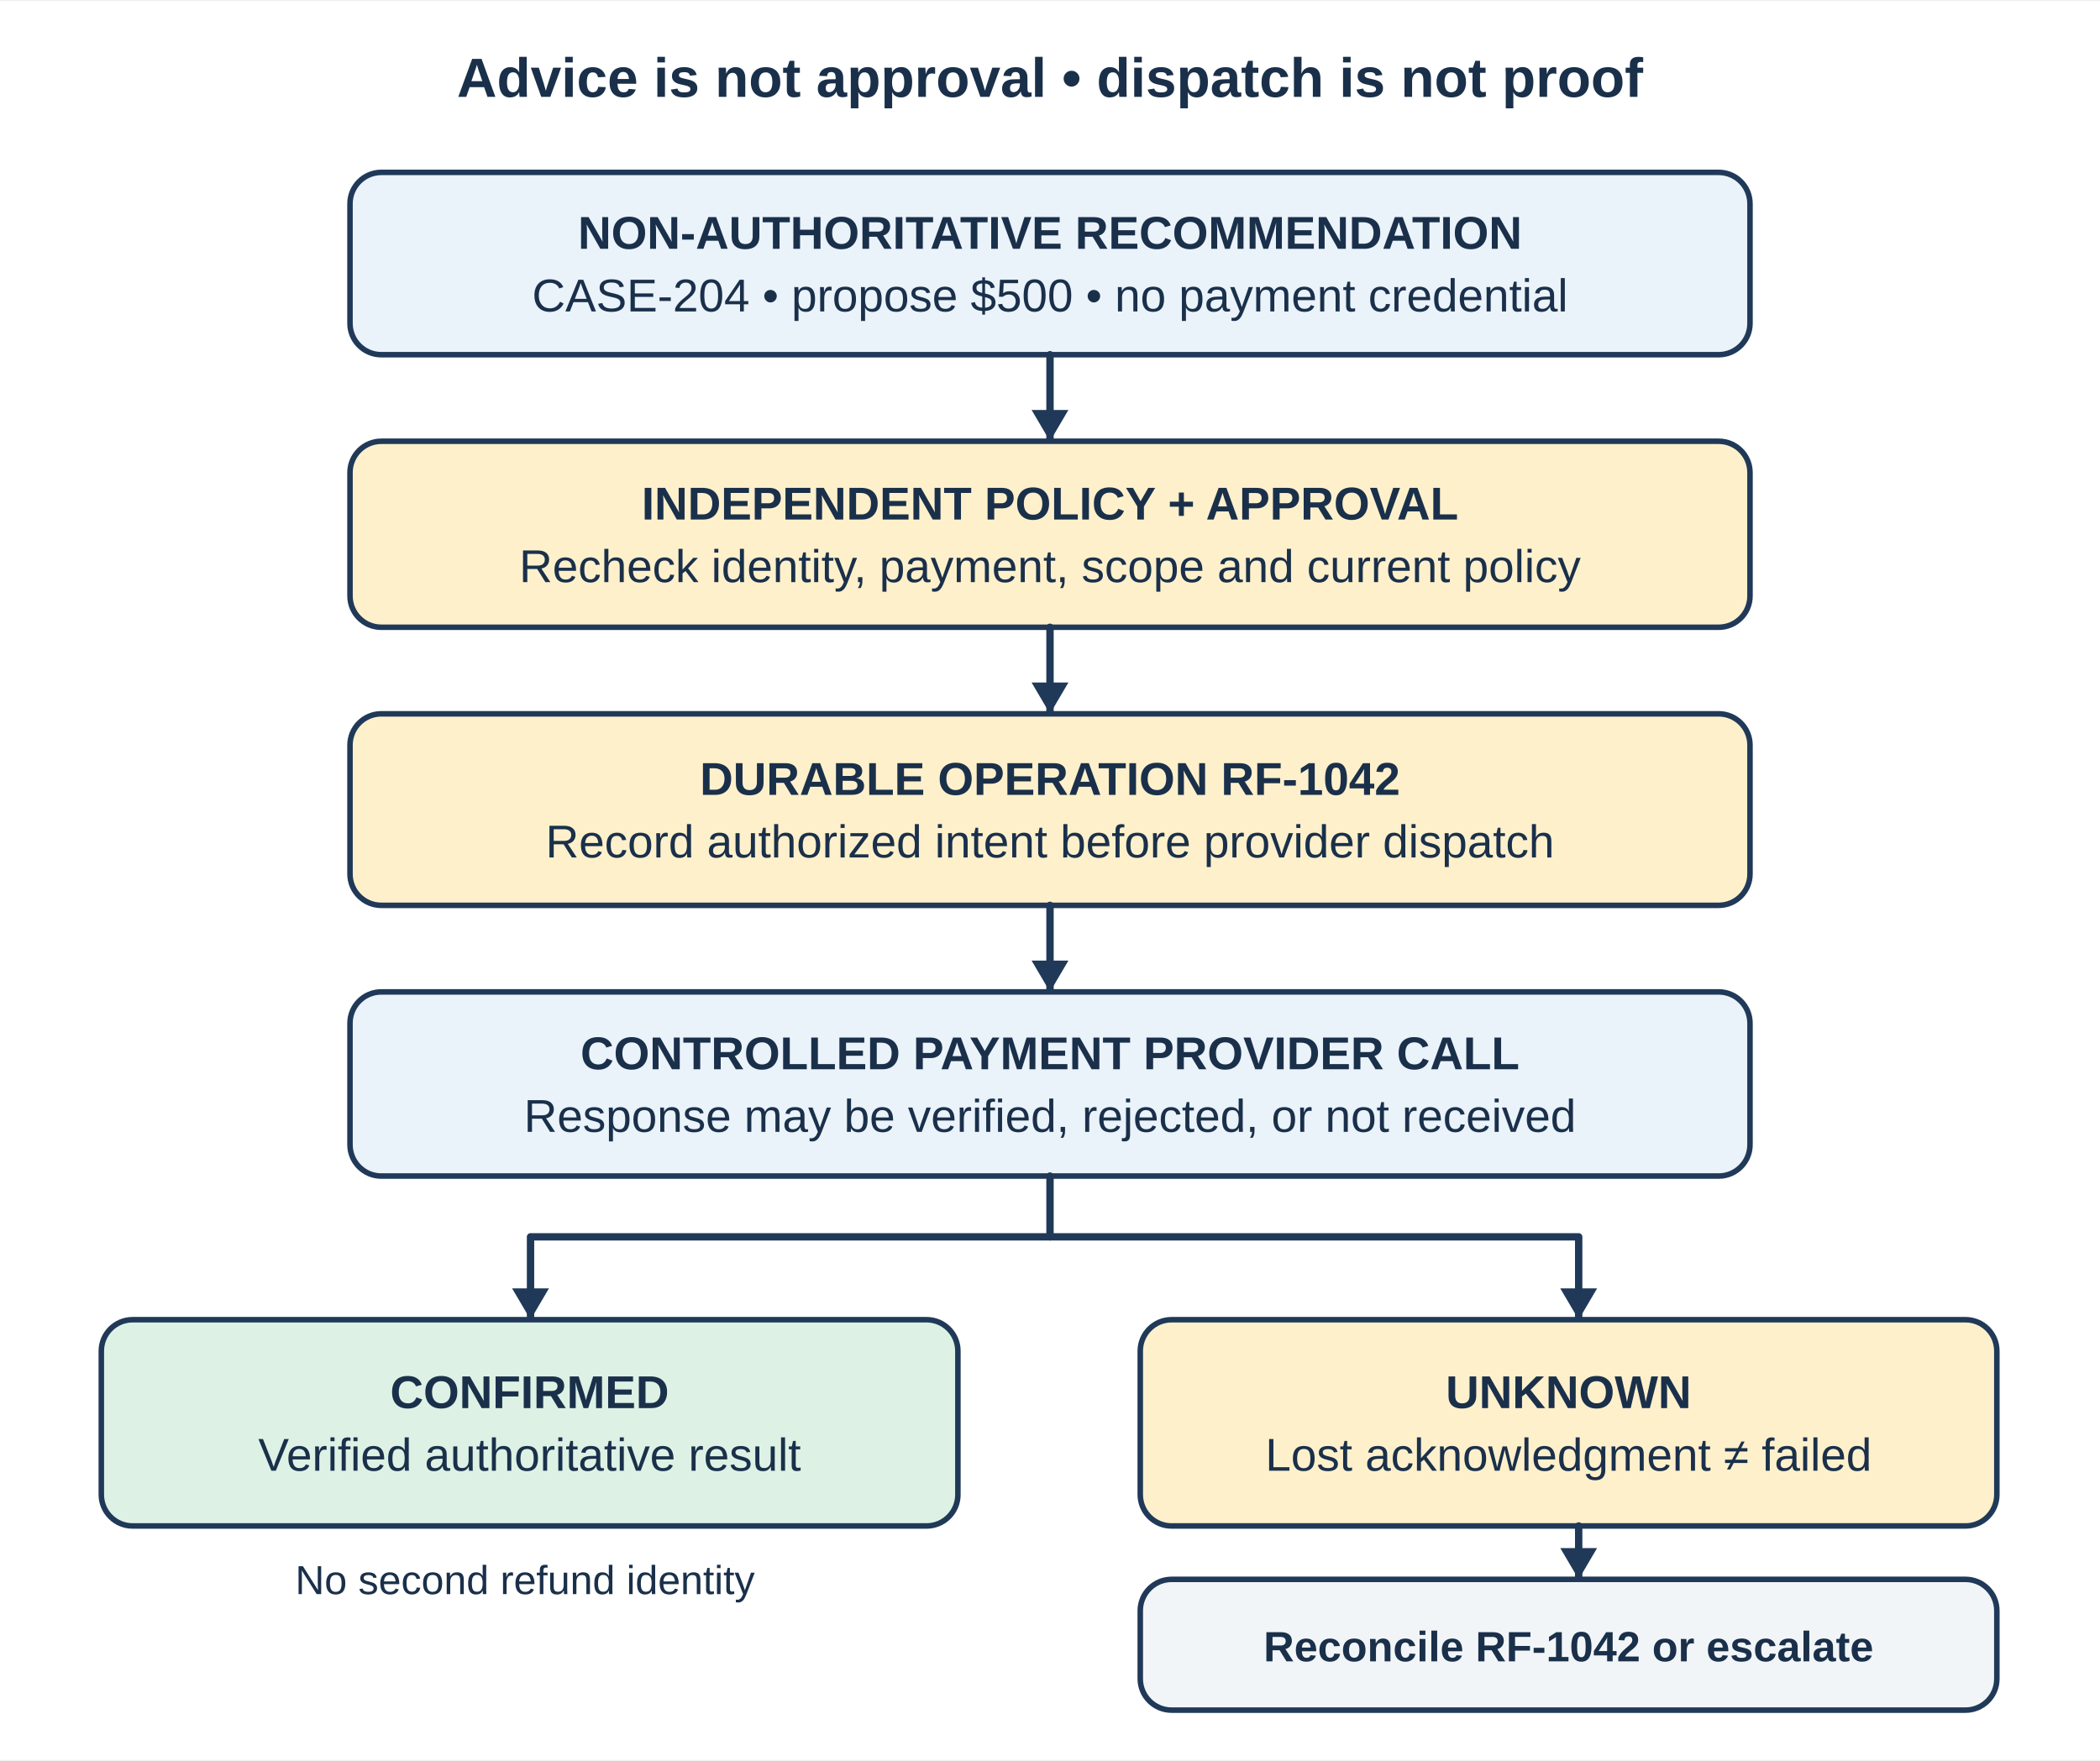
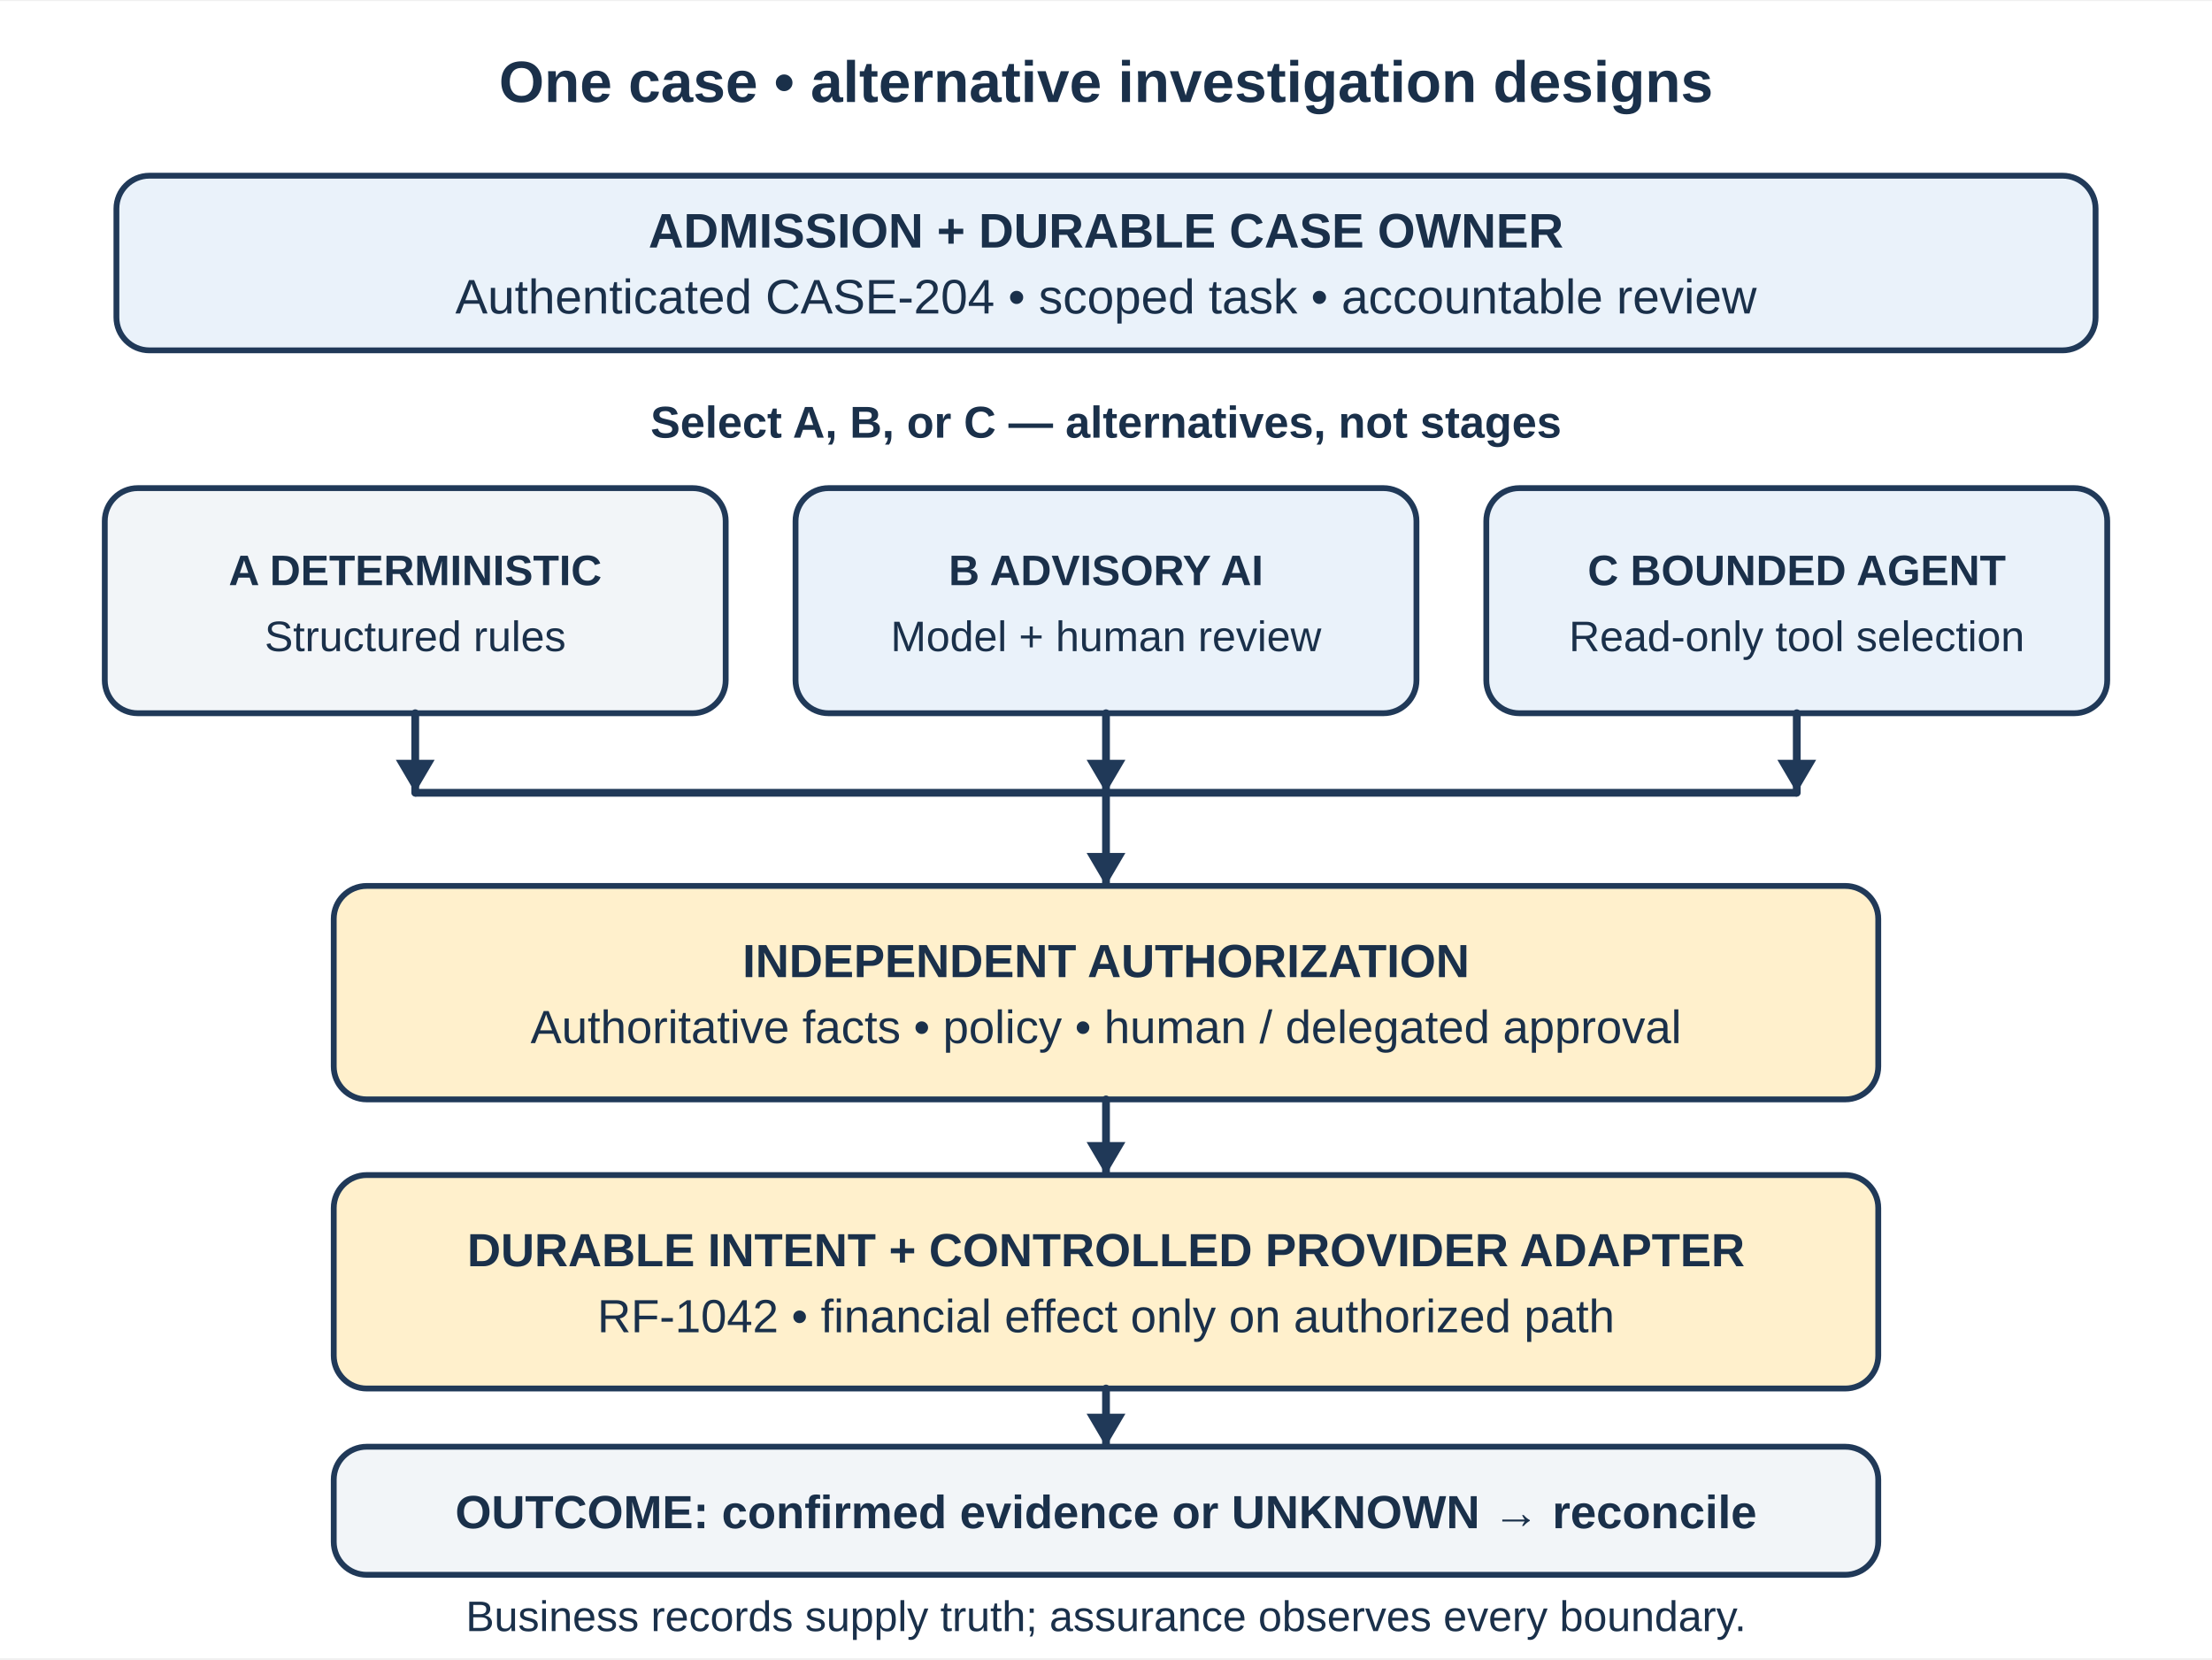
- <svg xmlns="http://www.w3.org/2000/svg" width="5.75in" height="4.823in" viewBox="0 0 1140 955">
-   <rect x="0" y="0" width="1140" height="955" fill="white" />
-   <text x="570" y="52" font-family="Arial,Helvetica,sans-serif" font-size="30" font-weight="bold" text-anchor="middle" fill="#1A304A">Advice is not approval • dispatch is not proof</text>
-   <rect x="190" y="93" width="760" height="99" rx="17" fill="#EAF2FA" stroke="#203958" stroke-width="3" />
-   <text x="570.0" y="134.5" font-family="Arial,Helvetica,sans-serif" font-size="25" text-anchor="middle" fill="#1A304A" font-weight="bold">NON-AUTHORITATIVE RECOMMENDATION</text>
-   <text x="570.0" y="168.5" font-family="Arial,Helvetica,sans-serif" font-size="25" text-anchor="middle" fill="#1A304A" font-weight="normal">CASE-204 • propose $500 • no payment credential</text>
-   <polyline points="570,192 570,239" fill="none" stroke="#203958" stroke-width="4" stroke-linejoin="round" stroke-linecap="round" />
-   <polygon points="570,239 560,222 580,222" fill="#203958" />
-   <rect x="190" y="239" width="760" height="101" rx="17" fill="#FFF0CC" stroke="#203958" stroke-width="3" />
-   <text x="570.0" y="281.5" font-family="Arial,Helvetica,sans-serif" font-size="25" text-anchor="middle" fill="#1A304A" font-weight="bold">INDEPENDENT POLICY + APPROVAL</text>
-   <text x="570.0" y="315.5" font-family="Arial,Helvetica,sans-serif" font-size="25" text-anchor="middle" fill="#1A304A" font-weight="normal">Recheck identity, payment, scope and current policy</text>
-   <polyline points="570,340 570,387" fill="none" stroke="#203958" stroke-width="4" stroke-linejoin="round" stroke-linecap="round" />
-   <polygon points="570,387 560,370 580,370" fill="#203958" />
-   <rect x="190" y="387" width="760" height="104" rx="17" fill="#FFF0CC" stroke="#203958" stroke-width="3" />
-   <text x="570.0" y="431.0" font-family="Arial,Helvetica,sans-serif" font-size="25" text-anchor="middle" fill="#1A304A" font-weight="bold">DURABLE OPERATION RF-1042</text>
-   <text x="570.0" y="465.0" font-family="Arial,Helvetica,sans-serif" font-size="25" text-anchor="middle" fill="#1A304A" font-weight="normal">Record authorized intent before provider dispatch</text>
-   <polyline points="570,491 570,538" fill="none" stroke="#203958" stroke-width="4" stroke-linejoin="round" stroke-linecap="round" />
-   <polygon points="570,538 560,521 580,521" fill="#203958" />
-   <rect x="190" y="538" width="760" height="100" rx="17" fill="#EAF2FA" stroke="#203958" stroke-width="3" />
-   <text x="570.0" y="580.0" font-family="Arial,Helvetica,sans-serif" font-size="25" text-anchor="middle" fill="#1A304A" font-weight="bold">CONTROLLED PAYMENT PROVIDER CALL</text>
-   <text x="570.0" y="614.0" font-family="Arial,Helvetica,sans-serif" font-size="25" text-anchor="middle" fill="#1A304A" font-weight="normal">Response may be verified, rejected, or not received</text>
-   <polyline points="570,638 570,671 288,671 288,716" fill="none" stroke="#203958" stroke-width="4" stroke-linejoin="round" stroke-linecap="round" />
-   <polygon points="288,716 278,699 298,699" fill="#203958" />
-   <polyline points="570,671 857,671 857,716" fill="none" stroke="#203958" stroke-width="4" stroke-linejoin="round" stroke-linecap="round" />
-   <polygon points="857,716 847,699 867,699" fill="#203958" />
-   <rect x="55" y="716" width="465" height="112" rx="17" fill="#DDF2E5" stroke="#203958" stroke-width="3" />
-   <text x="287.5" y="764.0" font-family="Arial,Helvetica,sans-serif" font-size="25" text-anchor="middle" fill="#1A304A" font-weight="bold">CONFIRMED</text>
-   <text x="287.5" y="798.0" font-family="Arial,Helvetica,sans-serif" font-size="25" text-anchor="middle" fill="#1A304A" font-weight="normal">Verified authoritative result</text>
-   <rect x="619" y="716" width="465" height="112" rx="17" fill="#FFF0CC" stroke="#203958" stroke-width="3" />
-   <text x="851.5" y="764.0" font-family="Arial,Helvetica,sans-serif" font-size="25" text-anchor="middle" fill="#1A304A" font-weight="bold">UNKNOWN</text>
-   <text x="851.5" y="798.0" font-family="Arial,Helvetica,sans-serif" font-size="25" text-anchor="middle" fill="#1A304A" font-weight="normal">Lost acknowledgment ≠ failed</text>
-   <polyline points="857,828 857,857" fill="none" stroke="#203958" stroke-width="4" stroke-linejoin="round" stroke-linecap="round" />
-   <polygon points="857,857 847,840 867,840" fill="#203958" />
-   <rect x="619" y="857" width="465" height="71" rx="17" fill="#F2F5F8" stroke="#203958" stroke-width="3" />
-   <text x="851.5" y="901.5" font-family="Arial,Helvetica,sans-serif" font-size="23" text-anchor="middle" fill="#1A304A" font-weight="bold">Reconcile RF-1042 or escalate</text>
-   <text x="285" y="865" font-family="Arial,Helvetica,sans-serif" font-size="22" text-anchor="middle" fill="#1A304A">No second refund identity</text>
+ <svg xmlns="http://www.w3.org/2000/svg" width="5.75in" height="4.313in" viewBox="0 0 1140 854">
+   <rect x="0" y="0" width="1140" height="854" fill="white" />
+   <text x="570" y="52" font-family="Arial,Helvetica,sans-serif" font-size="30" font-weight="bold" text-anchor="middle" fill="#1A304A">One case • alternative investigation designs</text>
+   <rect x="60" y="90" width="1020" height="90" rx="17" fill="#EAF2FA" stroke="#203958" stroke-width="3" />
+   <text x="570.0" y="127.0" font-family="Arial,Helvetica,sans-serif" font-size="25" text-anchor="middle" fill="#1A304A" font-weight="bold">ADMISSION + DURABLE CASE OWNER</text>
+   <text x="570.0" y="161.0" font-family="Arial,Helvetica,sans-serif" font-size="25" text-anchor="middle" fill="#1A304A" font-weight="normal">Authenticated CASE-204 • scoped task • accountable review</text>
+   <text x="570" y="225" font-family="Arial,Helvetica,sans-serif" font-size="23" text-anchor="middle" fill="#1A304A" font-weight="bold">Select A, B, or C — alternatives, not stages</text>
+   <rect x="54" y="251" width="320" height="116" rx="17" fill="#F2F5F8" stroke="#203958" stroke-width="3" />
+   <text x="214.0" y="301.0" font-family="Arial,Helvetica,sans-serif" font-size="22" text-anchor="middle" fill="#1A304A" font-weight="bold">A  DETERMINISTIC</text>
+   <text x="214.0" y="335.0" font-family="Arial,Helvetica,sans-serif" font-size="22" text-anchor="middle" fill="#1A304A" font-weight="normal">Structured rules</text>
+   <rect x="410" y="251" width="320" height="116" rx="17" fill="#EAF2FA" stroke="#203958" stroke-width="3" />
+   <text x="570.0" y="301.0" font-family="Arial,Helvetica,sans-serif" font-size="22" text-anchor="middle" fill="#1A304A" font-weight="bold">B  ADVISORY AI</text>
+   <text x="570.0" y="335.0" font-family="Arial,Helvetica,sans-serif" font-size="22" text-anchor="middle" fill="#1A304A" font-weight="normal">Model + human review</text>
+   <rect x="766" y="251" width="320" height="116" rx="17" fill="#EAF2FA" stroke="#203958" stroke-width="3" />
+   <text x="926.0" y="301.0" font-family="Arial,Helvetica,sans-serif" font-size="22" text-anchor="middle" fill="#1A304A" font-weight="bold">C  BOUNDED AGENT</text>
+   <text x="926.0" y="335.0" font-family="Arial,Helvetica,sans-serif" font-size="22" text-anchor="middle" fill="#1A304A" font-weight="normal">Read-only tool selection</text>
+   <polyline points="214,367 214,408" fill="none" stroke="#203958" stroke-width="4" stroke-linejoin="round" stroke-linecap="round" />
+   <polygon points="214,408 204,391 224,391" fill="#203958" />
+   <polyline points="570,367 570,408" fill="none" stroke="#203958" stroke-width="4" stroke-linejoin="round" stroke-linecap="round" />
+   <polygon points="570,408 560,391 580,391" fill="#203958" />
+   <polyline points="926,367 926,408" fill="none" stroke="#203958" stroke-width="4" stroke-linejoin="round" stroke-linecap="round" />
+   <polygon points="926,408 916,391 936,391" fill="#203958" />
+   <line x1="214" y1="408" x2="926" y2="408" stroke="#203958" stroke-width="4" />
+   <polyline points="570,408 570,456" fill="none" stroke="#203958" stroke-width="4" stroke-linejoin="round" stroke-linecap="round" />
+   <polygon points="570,456 560,439 580,439" fill="#203958" />
+   <rect x="172" y="456" width="796" height="110" rx="17" fill="#FFF0CC" stroke="#203958" stroke-width="3" />
+   <text x="570.0" y="503.0" font-family="Arial,Helvetica,sans-serif" font-size="24" text-anchor="middle" fill="#1A304A" font-weight="bold">INDEPENDENT AUTHORIZATION</text>
+   <text x="570.0" y="537.0" font-family="Arial,Helvetica,sans-serif" font-size="24" text-anchor="middle" fill="#1A304A" font-weight="normal">Authoritative facts • policy • human / delegated approval</text>
+   <polyline points="570,566 570,605" fill="none" stroke="#203958" stroke-width="4" stroke-linejoin="round" stroke-linecap="round" />
+   <polygon points="570,605 560,588 580,588" fill="#203958" />
+   <rect x="172" y="605" width="796" height="110" rx="17" fill="#FFF0CC" stroke="#203958" stroke-width="3" />
+   <text x="570.0" y="652.0" font-family="Arial,Helvetica,sans-serif" font-size="24" text-anchor="middle" fill="#1A304A" font-weight="bold">DURABLE INTENT + CONTROLLED PROVIDER ADAPTER</text>
+   <text x="570.0" y="686.0" font-family="Arial,Helvetica,sans-serif" font-size="24" text-anchor="middle" fill="#1A304A" font-weight="normal">RF-1042 • financial effect only on authorized path</text>
+   <polyline points="570,715 570,745" fill="none" stroke="#203958" stroke-width="4" stroke-linejoin="round" stroke-linecap="round" />
+   <polygon points="570,745 560,728 580,728" fill="#203958" />
+   <rect x="172" y="745" width="796" height="66" rx="17" fill="#F2F5F8" stroke="#203958" stroke-width="3" />
+   <text x="570.0" y="787.0" font-family="Arial,Helvetica,sans-serif" font-size="24" text-anchor="middle" fill="#1A304A" font-weight="bold">OUTCOME: confirmed evidence or UNKNOWN → reconcile</text>
+   <text x="570" y="840" font-family="Arial,Helvetica,sans-serif" font-size="22" text-anchor="middle" fill="#1A304A">Business records supply truth; assurance observes every boundary.</text>
</svg>
